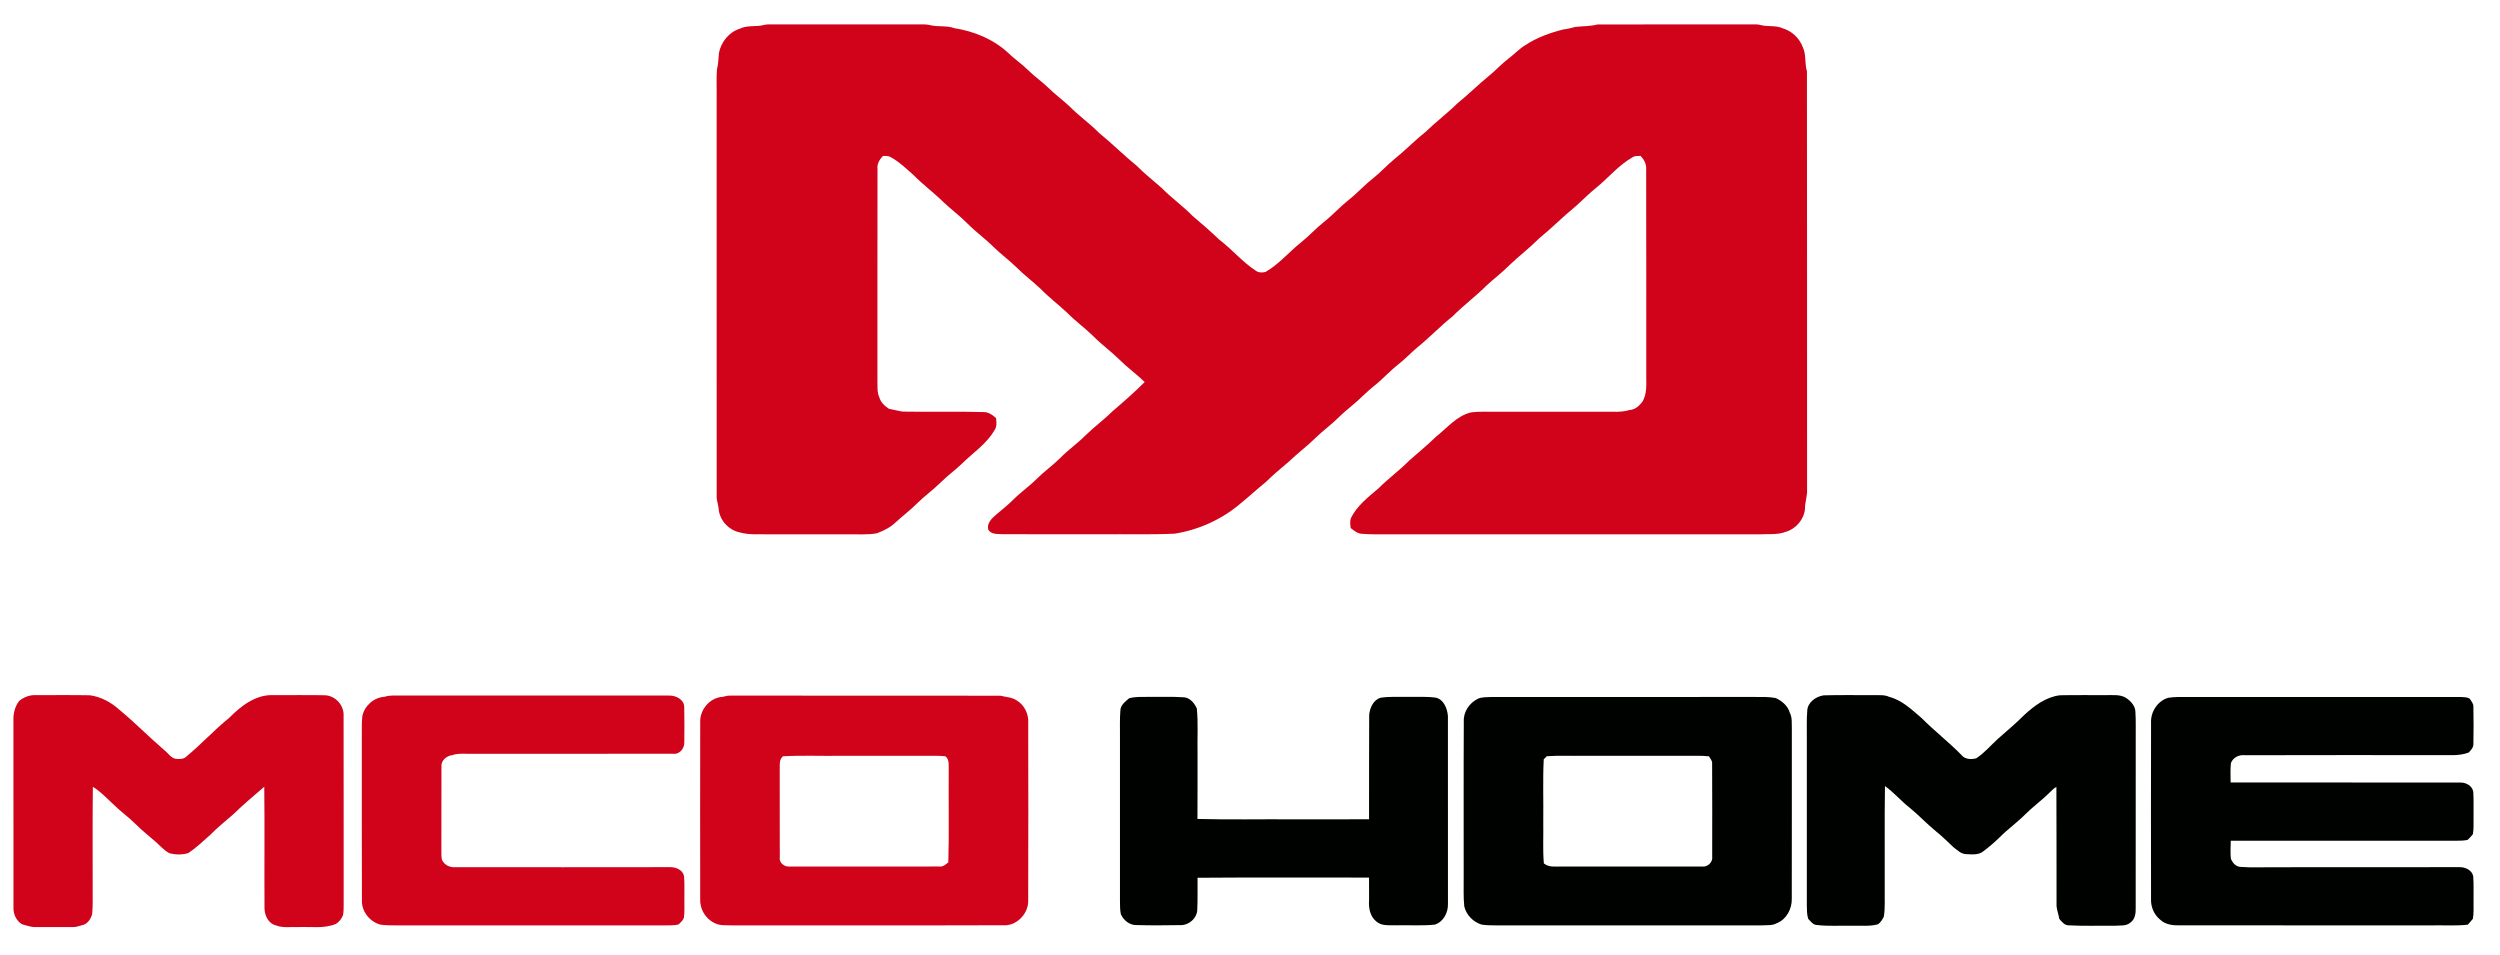
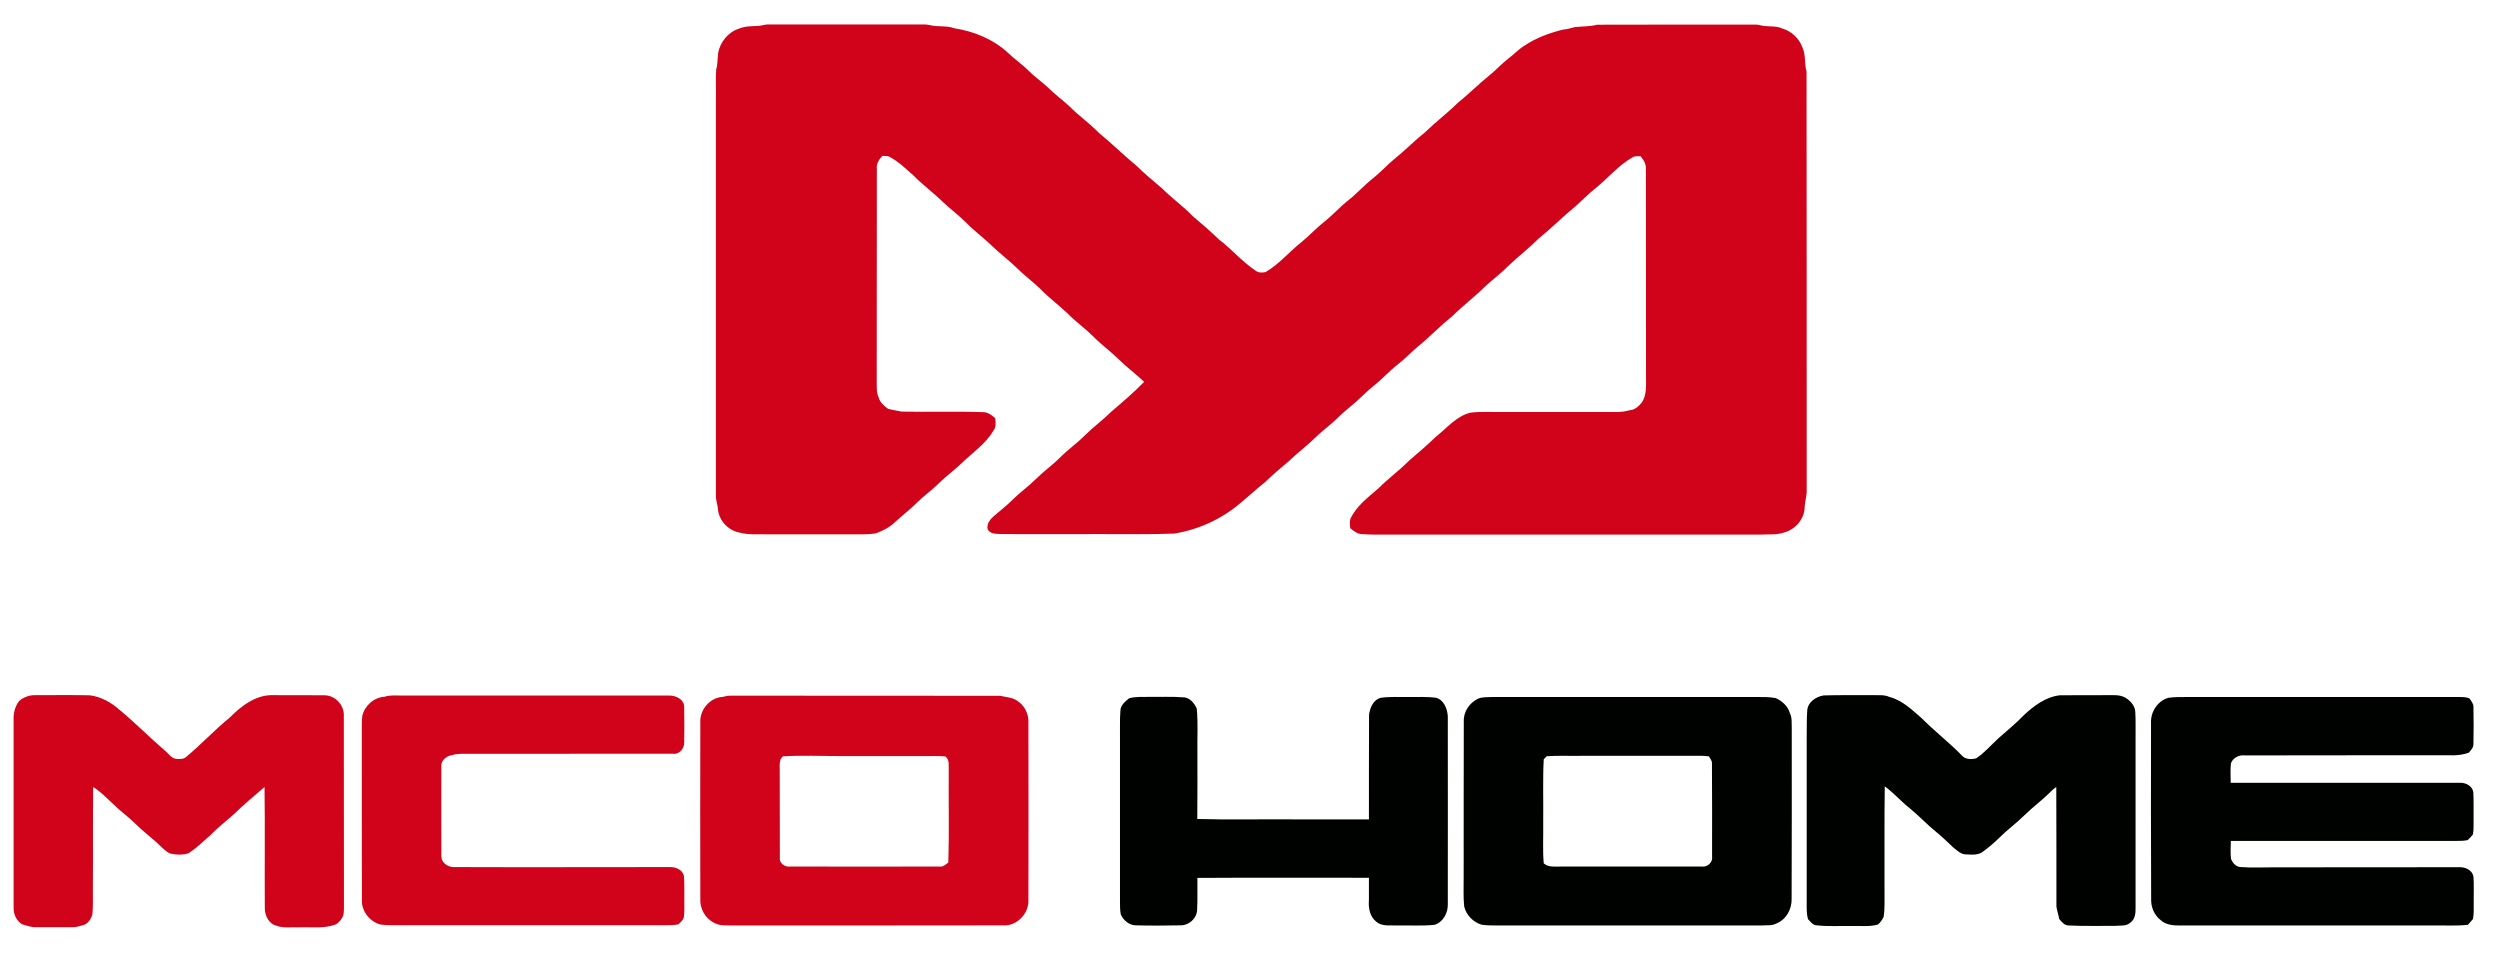
- <svg xmlns="http://www.w3.org/2000/svg" width="1892pt" height="722pt" viewBox="0 0 1892 722" version="1.1">
-   <g id="#ffffffff">
+ <svg xmlns="http://www.w3.org/2000/svg" version="1.1" id="Laag_1" x="0px" y="0px" viewBox="0 0 1892 722" style="enable-background:new 0 0 1892 722;" xml:space="preserve">
+   <style type="text/css">
+ 	.st0{fill:#D0031A;}
+ 	.st1{fill:#000200;}
+ </style>
+   <g id="_x23_ffffffff">
</g>
-   <g id="#d0031aff">
-     <path fill="#d0031a" opacity="1.00" d=" M 573.89 19.60 C 576.61 19.51 579.17 18.33 581.91 18.46 C 620.96 18.48 660.01 18.46 699.07 18.47 C 700.60 18.49 702.17 18.56 703.68 18.97 C 709.75 20.58 716.29 19.10 722.25 21.32 C 737.13 23.65 751.83 29.67 762.98 40.01 C 767.88 44.83 773.67 48.62 778.51 53.49 C 783.20 58.16 788.75 61.87 793.47 66.51 C 798.54 71.48 804.27 75.69 809.45 80.54 C 816.43 87.61 824.62 93.33 831.59 100.42 C 841.49 108.48 850.50 117.53 860.39 125.59 C 866.38 131.65 873.13 136.85 879.45 142.54 C 886.74 149.96 895.31 155.97 902.57 163.44 C 909.45 169.21 916.20 175.11 922.68 181.32 C 932.29 188.63 940.10 198.06 950.19 204.75 C 952.32 206.41 955.27 206.47 957.80 205.80 C 967.94 199.95 975.46 190.75 984.54 183.52 C 990.66 178.67 995.85 172.80 1001.99 167.97 C 1008.49 162.84 1014.01 156.60 1020.52 151.48 C 1027.01 146.34 1032.53 140.11 1039.06 135.02 C 1044.62 130.64 1049.35 125.32 1054.80 120.81 C 1063.12 114.17 1070.50 106.47 1078.85 99.86 C 1086.66 92.23 1095.43 85.65 1103.22 78.00 C 1111.47 71.37 1118.92 63.84 1127.13 57.17 C 1132.12 53.18 1136.33 48.33 1141.44 44.49 C 1145.84 41.23 1149.55 37.08 1154.28 34.24 C 1163.00 28.42 1172.99 24.85 1183.09 22.30 C 1186.16 21.96 1189.14 21.19 1192.13 20.39 C 1197.72 19.75 1203.41 19.94 1208.91 18.54 C 1247.94 18.35 1286.99 18.55 1326.03 18.44 C 1328.17 18.45 1330.37 18.37 1332.48 18.96 C 1337.96 20.42 1343.94 18.99 1349.21 21.44 C 1356.06 23.46 1361.78 28.85 1364.29 35.52 C 1367.10 41.28 1365.66 47.93 1367.49 53.96 C 1367.69 159.31 1367.48 264.67 1367.59 370.02 C 1367.93 375.12 1365.96 379.96 1366.01 385.05 C 1365.35 393.07 1359.14 400.30 1351.44 402.50 C 1345.27 404.91 1338.46 403.99 1332.00 404.38 C 1238.00 404.43 1144.00 404.38 1050.00 404.40 C 1043.65 404.38 1037.30 404.50 1030.97 404.00 C 1027.51 403.95 1024.72 401.65 1022.18 399.58 C 1021.90 397.20 1021.56 394.74 1022.25 392.41 C 1026.81 382.72 1035.54 376.24 1043.42 369.43 C 1050.74 362.04 1059.22 355.94 1066.53 348.54 C 1073.31 342.61 1080.24 336.86 1086.70 330.57 C 1095.10 323.96 1102.24 314.89 1113.03 312.15 C 1119.98 311.20 1127.01 311.73 1134.00 311.60 C 1160.66 311.60 1187.33 311.60 1214.00 311.60 C 1220.45 311.47 1227.04 312.25 1233.30 310.27 C 1237.44 310.07 1240.64 307.14 1243.00 303.98 C 1246.46 298.27 1245.90 291.41 1245.89 285.00 C 1245.84 232.64 1245.98 180.28 1245.82 127.92 C 1246.12 124.14 1244.12 120.73 1241.68 118.02 C 1239.48 118.06 1237.10 117.83 1235.23 119.19 C 1224.88 125.13 1217.24 134.57 1208.08 142.04 C 1202.49 146.44 1197.59 151.59 1192.27 156.28 C 1182.77 164.07 1174.13 172.82 1164.61 180.60 C 1157.62 187.65 1149.70 193.67 1142.52 200.51 C 1137.04 206.07 1130.80 210.78 1125.05 216.04 C 1116.88 224.25 1107.51 231.14 1099.36 239.37 C 1090.14 246.68 1082.07 255.28 1072.92 262.68 C 1067.96 266.77 1063.61 271.55 1058.54 275.52 C 1051.99 280.62 1046.49 286.88 1039.98 292.02 C 1034.06 296.73 1028.93 302.32 1023.06 307.08 C 1019.63 309.97 1016.15 312.81 1012.99 315.99 C 1007.64 321.34 1001.43 325.73 996.01 331.01 C 989.64 337.37 982.34 342.70 975.87 348.96 C 969.77 354.16 963.58 359.26 957.88 364.89 C 951.60 369.94 945.71 375.43 939.46 380.50 C 925.31 392.83 907.53 400.91 889.06 403.88 C 870.72 404.72 852.35 404.17 834.00 404.33 C 809.01 404.30 784.01 404.40 759.02 404.28 C 755.20 404.02 750.08 404.70 747.90 400.80 C 746.69 396.07 750.54 392.31 753.81 389.56 C 758.07 385.91 762.52 382.47 766.49 378.49 C 772.14 372.77 778.81 368.19 784.49 362.49 C 790.19 356.82 796.81 352.18 802.49 346.49 C 808.44 340.40 815.51 335.56 821.50 329.50 C 827.89 323.18 835.23 317.91 841.59 311.55 C 850.06 304.32 858.46 297.00 866.32 289.11 C 860.12 283.13 853.10 278.08 847.00 272.00 C 840.77 265.87 833.64 260.73 827.49 254.51 C 821.29 248.34 814.10 243.27 807.98 237.01 C 801.30 230.68 793.87 225.17 787.47 218.53 C 781.64 213.00 775.14 208.22 769.48 202.52 C 763.92 197.04 757.57 192.46 752.01 186.99 C 745.65 180.65 738.30 175.41 732.00 169.00 C 726.34 163.29 719.86 158.49 714.02 152.97 C 706.78 145.84 698.53 139.83 691.44 132.54 C 685.90 127.71 680.57 122.43 674.05 118.91 C 672.32 117.81 670.18 118.12 668.25 117.98 C 665.66 120.66 663.60 124.02 664.10 127.90 C 663.95 181.60 664.09 235.30 664.04 289.00 C 664.17 292.87 663.74 296.96 665.44 300.58 C 666.45 304.41 669.51 307.22 672.69 309.36 C 676.10 310.21 679.59 310.78 683.04 311.50 C 703.37 311.89 723.73 311.20 744.05 311.86 C 747.90 311.66 751.10 313.98 753.83 316.42 C 754.14 319.47 754.58 322.91 752.63 325.55 C 746.67 336.03 736.30 342.62 727.95 350.96 C 722.63 355.99 716.69 360.33 711.50 365.50 C 705.95 370.99 699.51 375.47 694.01 381.01 C 689.02 386.04 683.30 390.27 678.08 395.07 C 674.02 399.08 668.83 401.65 663.53 403.61 C 656.10 404.93 648.50 404.22 641.00 404.40 C 621.67 404.40 602.33 404.40 583.00 404.40 C 575.22 404.12 567.15 405.09 559.60 402.86 C 551.29 401.06 544.48 393.53 543.87 385.00 C 543.62 381.64 542.13 378.48 542.37 375.07 C 542.33 274.71 542.37 174.36 542.35 74.00 C 542.50 66.87 542.05 59.71 542.57 52.59 C 543.74 48.46 543.62 44.16 544.12 39.94 C 545.80 31.75 551.66 24.32 559.78 21.76 C 564.18 19.63 569.14 19.87 573.89 19.60 Z" />
-     <path fill="#d0031a" opacity="1.00" d=" M 14.49 530.50 C 17.91 527.64 22.41 525.89 26.90 526.08 C 40.59 526.11 54.28 525.93 67.96 526.18 C 76.47 527.29 84.34 531.63 90.63 537.39 C 102.27 547.02 112.85 557.82 124.31 567.68 C 127.42 570.03 129.64 574.32 133.98 574.37 C 136.32 574.48 139.02 574.51 140.81 572.75 C 152.12 563.46 161.96 552.55 173.36 543.37 C 182.27 534.33 193.60 525.46 206.98 526.07 C 219.97 526.13 232.97 525.93 245.95 526.17 C 253.97 526.53 260.55 533.90 260.03 541.92 C 260.15 589.27 260.03 636.63 260.09 683.99 C 260.04 686.86 260.16 689.79 259.59 692.64 C 258.52 695.28 256.72 697.72 254.24 699.21 C 245.30 702.94 235.43 701.23 226.00 701.60 C 220.24 701.31 214.22 702.52 208.72 700.30 C 203.00 698.92 200.14 692.55 200.17 687.10 C 199.98 656.54 200.36 625.97 199.99 595.41 C 192.21 602.13 184.27 608.71 176.91 615.92 C 170.93 621.28 164.55 626.18 158.96 631.97 C 153.63 636.66 148.47 641.63 142.55 645.57 C 138.02 647.03 132.99 646.91 128.40 645.79 C 124.25 643.75 121.26 640.13 117.86 637.13 C 112.93 632.72 107.63 628.73 102.99 624.00 C 97.29 618.34 90.69 613.67 85.01 607.99 C 80.33 603.56 75.79 598.85 70.28 595.44 C 69.93 621.29 70.23 647.15 70.13 673.00 C 70.02 679.28 70.43 685.59 69.73 691.85 C 68.73 695.52 66.18 699.42 62.18 700.18 C 59.85 700.80 57.55 701.73 55.09 701.61 C 45.71 701.60 36.32 701.58 26.93 701.62 C 23.36 701.74 20.00 700.33 16.59 699.46 C 12.39 696.85 10.06 691.92 10.19 687.04 C 10.16 639.67 10.20 592.29 10.17 544.92 C 10.00 539.85 11.37 534.53 14.49 530.50 Z" />
-     <path fill="#d0031a" opacity="1.00" d=" M 290.95 527.34 C 295.16 525.95 299.64 526.47 304.00 526.40 C 371.36 526.40 438.73 526.40 506.09 526.40 C 511.25 526.20 517.65 529.14 517.83 534.98 C 518.05 543.97 517.96 552.98 517.88 561.98 C 517.99 566.65 513.96 571.30 509.02 570.41 C 458.02 570.54 407.01 570.43 356.00 570.47 C 351.40 570.55 346.66 569.93 342.23 571.51 C 338.09 571.96 333.77 575.46 334.09 579.92 C 334.00 601.63 334.10 623.34 334.04 645.06 C 334.07 646.90 334.01 648.78 334.44 650.60 C 336.16 654.74 340.64 656.71 344.98 656.28 C 399.02 656.44 453.06 656.25 507.09 656.26 C 511.45 656.16 516.68 658.29 517.67 662.96 C 518.22 668.95 517.82 674.99 517.94 681.00 C 517.84 685.53 518.24 690.11 517.56 694.62 C 516.84 696.66 515.04 698.16 513.51 699.64 C 510.07 700.48 506.50 700.27 503.00 700.34 C 436.66 700.32 370.33 700.33 304.00 700.33 C 298.71 700.28 293.38 700.51 288.12 699.81 C 279.87 697.77 273.44 689.63 273.90 681.05 C 273.72 638.70 273.88 596.35 273.82 554.00 C 273.84 549.96 273.74 545.91 274.24 541.90 C 275.90 534.07 282.90 527.83 290.95 527.34 Z" />
-     <path fill="#d0031a" opacity="1.00" d=" M 546.96 527.37 C 548.91 526.85 550.88 526.35 552.93 526.45 C 620.98 526.53 689.04 526.38 757.09 526.52 C 761.35 527.58 766.06 527.63 769.77 530.27 C 775.36 533.76 778.57 540.47 778.16 547.01 C 778.24 591.69 778.29 636.38 778.14 681.06 C 778.67 691.29 769.38 701.09 758.98 700.23 C 690.66 700.47 622.33 700.27 554.01 700.33 C 549.53 700.08 544.66 700.76 540.59 698.46 C 533.71 695.24 529.43 687.57 529.92 680.02 C 529.85 635.67 529.83 591.31 529.93 546.96 C 529.36 537.28 537.13 527.88 546.96 527.37 M 592.53 572.37 C 589.65 574.76 590.14 578.62 590.10 581.97 C 590.15 604.33 590.05 626.69 590.15 649.05 C 589.52 653.26 594.09 656.32 597.93 655.78 C 635.63 655.80 673.33 655.85 711.03 655.76 C 713.74 656.15 715.72 654.16 717.68 652.63 C 718.37 629.43 717.77 606.20 717.99 582.99 C 717.77 579.34 718.80 574.89 715.47 572.35 C 710.66 571.82 705.82 572.02 701.00 572.00 C 679.33 572.00 657.67 572.00 636.00 572.00 C 621.51 572.22 606.99 571.53 592.53 572.37 Z" />
+   <g id="_x23_d0031aff">
+     <path class="st0" d="M573.9,19.6c2.7-0.1,5.3-1.3,8-1.1c39.1,0,78.1,0,117.2,0c1.5,0,3.1,0.1,4.6,0.5c6.1,1.6,12.6,0.1,18.6,2.4   c14.9,2.3,29.6,8.4,40.7,18.7c4.9,4.8,10.7,8.6,15.5,13.5c4.7,4.7,10.2,8.4,15,13c5.1,5,10.8,9.2,16,14c7,7.1,15.2,12.8,22.1,19.9   c9.9,8.1,18.9,17.1,28.8,25.2c6,6.1,12.7,11.3,19.1,16.9c7.3,7.4,15.9,13.4,23.1,20.9c6.9,5.8,13.6,11.7,20.1,17.9   c9.6,7.3,17.4,16.7,27.5,23.4c2.1,1.7,5.1,1.7,7.6,1.1c10.1-5.9,17.7-15.1,26.7-22.3c6.1-4.9,11.3-10.7,17.5-15.6   c6.5-5.1,12-11.4,18.5-16.5c6.5-5.1,12-11.4,18.5-16.5c5.6-4.4,10.3-9.7,15.7-14.2c8.3-6.6,15.7-14.3,24-20.9   c7.8-7.6,16.6-14.2,24.4-21.9c8.2-6.6,15.7-14.2,23.9-20.8c5-4,9.2-8.8,14.3-12.7c4.4-3.3,8.1-7.4,12.8-10.2   c8.7-5.8,18.7-9.4,28.8-11.9c3.1-0.3,6.1-1.1,9-1.9c5.6-0.6,11.3-0.4,16.8-1.8c39-0.2,78.1,0,117.1-0.1c2.1,0,4.3-0.1,6.4,0.5   c5.5,1.5,11.5,0,16.7,2.5c6.9,2,12.6,7.4,15.1,14.1c2.8,5.8,1.4,12.4,3.2,18.4c0.2,105.3,0,210.7,0.1,316.1c0.3,5.1-1.6,9.9-1.6,15   c-0.7,8-6.9,15.2-14.6,17.5c-6.2,2.4-13,1.5-19.4,1.9c-94,0-188,0-282,0c-6.3,0-12.7,0.1-19-0.4c-3.5,0-6.2-2.4-8.8-4.4   c-0.3-2.4-0.6-4.8,0.1-7.2c4.6-9.7,13.3-16.2,21.2-23c7.3-7.4,15.8-13.5,23.1-20.9c6.8-5.9,13.7-11.7,20.2-18   c8.4-6.6,15.5-15.7,26.3-18.4c6.9-0.9,14-0.4,21-0.5c26.7,0,53.3,0,80,0c6.4-0.1,13,0.6,19.3-1.3c4.1-0.2,7.3-3.1,9.7-6.3   c3.5-5.7,2.9-12.6,2.9-19c-0.1-52.4,0.1-104.7-0.1-157.1c0.3-3.8-1.7-7.2-4.1-9.9c-2.2,0-4.6-0.2-6.5,1.2   c-10.3,5.9-18,15.4-27.2,22.8c-5.6,4.4-10.5,9.6-15.8,14.2c-9.5,7.8-18.1,16.5-27.7,24.3c-7,7-14.9,13.1-22.1,19.9   c-5.5,5.6-11.7,10.3-17.5,15.5c-8.2,8.2-17.5,15.1-25.7,23.3c-9.2,7.3-17.3,15.9-26.4,23.3c-5,4.1-9.3,8.9-14.4,12.8   c-6.6,5.1-12.1,11.4-18.6,16.5c-5.9,4.7-11,10.3-16.9,15.1c-3.4,2.9-6.9,5.7-10.1,8.9c-5.3,5.4-11.6,9.7-17,15   c-6.4,6.4-13.7,11.7-20.1,17.9c-6.1,5.2-12.3,10.3-18,15.9c-6.3,5-12.2,10.5-18.4,15.6c-14.2,12.3-31.9,20.4-50.4,23.4   c-18.3,0.8-36.7,0.3-55.1,0.4c-25,0-50,0.1-75,0c-3.8-0.3-8.9,0.4-11.1-3.5c-1.2-4.7,2.6-8.5,5.9-11.2c4.3-3.6,8.7-7.1,12.7-11.1   c5.7-5.7,12.3-10.3,18-16c5.7-5.7,12.3-10.3,18-16c6-6.1,13-10.9,19-17c6.4-6.3,13.7-11.6,20.1-18c8.5-7.2,16.9-14.5,24.7-22.4   c-6.2-6-13.2-11-19.3-17.1c-6.2-6.1-13.4-11.3-19.5-17.5c-6.2-6.2-13.4-11.2-19.5-17.5c-6.7-6.3-14.1-11.8-20.5-18.5   c-5.8-5.5-12.3-10.3-18-16c-5.6-5.5-11.9-10.1-17.5-15.5c-6.4-6.3-13.7-11.6-20-18c-5.7-5.7-12.1-10.5-18-16   c-7.2-7.1-15.5-13.1-22.6-20.4c-5.5-4.8-10.9-10.1-17.4-13.6c-1.7-1.1-3.9-0.8-5.8-0.9c-2.6,2.7-4.7,6-4.2,9.9   c-0.1,53.7,0,107.4-0.1,161.1c0.1,3.9-0.3,8,1.4,11.6c1,3.8,4.1,6.6,7.2,8.8c3.4,0.9,6.9,1.4,10.3,2.1c20.3,0.4,40.7-0.3,61,0.4   c3.9-0.2,7,2.1,9.8,4.6c0.3,3,0.8,6.5-1.2,9.1c-6,10.5-16.3,17.1-24.7,25.4c-5.3,5-11.3,9.4-16.5,14.5c-5.5,5.5-12,10-17.5,15.5   c-5,5-10.7,9.3-15.9,14.1c-4.1,4-9.2,6.6-14.5,8.5c-7.4,1.3-15,0.6-22.5,0.8c-19.3,0-38.7,0-58,0c-7.8-0.3-15.8,0.7-23.4-1.5   c-8.3-1.8-15.1-9.3-15.7-17.9c-0.2-3.4-1.7-6.5-1.5-9.9c0-100.4,0-200.7,0-301.1c0.2-7.1-0.3-14.3,0.2-21.4c1.2-4.1,1-8.4,1.5-12.7   c1.7-8.2,7.5-15.6,15.7-18.2C564.2,19.6,569.1,19.9,573.9,19.6z" />
+     <path class="st0" d="M14.5,530.5c3.4-2.9,7.9-4.6,12.4-4.4c13.7,0,27.4-0.2,41.1,0.1c8.5,1.1,16.4,5.5,22.7,11.2   c11.6,9.6,22.2,20.4,33.7,30.3c3.1,2.4,5.3,6.6,9.7,6.7c2.3,0.1,5,0.1,6.8-1.6c11.3-9.3,21.2-20.2,32.6-29.4   c8.9-9,20.2-17.9,33.6-17.3c13,0.1,26-0.1,39,0.1c8,0.4,14.6,7.7,14.1,15.8c0.1,47.4,0,94.7,0.1,142.1c0,2.9,0.1,5.8-0.5,8.7   c-1.1,2.6-2.9,5.1-5.3,6.6c-8.9,3.7-18.8,2-28.2,2.4c-5.8-0.3-11.8,0.9-17.3-1.3c-5.7-1.4-8.6-7.8-8.6-13.2   c-0.2-30.6,0.2-61.1-0.2-91.7c-7.8,6.7-15.7,13.3-23.1,20.5c-6,5.4-12.4,10.3-17.9,16c-5.3,4.7-10.5,9.7-16.4,13.6   c-4.5,1.5-9.6,1.3-14.2,0.2c-4.1-2-7.1-5.7-10.5-8.7c-4.9-4.4-10.2-8.4-14.9-13.1c-5.7-5.7-12.3-10.3-18-16   c-4.7-4.4-9.2-9.1-14.7-12.5c-0.3,25.8,0,51.7-0.2,77.6c-0.1,6.3,0.3,12.6-0.4,18.8c-1,3.7-3.6,7.6-7.6,8.3   c-2.3,0.6-4.6,1.5-7.1,1.4c-9.4,0-18.8,0-28.2,0c-3.6,0.1-6.9-1.3-10.3-2.2c-4.2-2.6-6.5-7.5-6.4-12.4c0-47.4,0-94.8,0-142.1   C10,539.8,11.4,534.5,14.5,530.5z" />
+     <path class="st0" d="M291,527.3c4.2-1.4,8.7-0.9,13-0.9c67.4,0,134.7,0,202.1,0c5.2-0.2,11.6,2.7,11.7,8.6c0.2,9,0.1,18,0,27   c0.1,4.7-3.9,9.3-8.9,8.4c-51,0.1-102,0-153,0.1c-4.6,0.1-9.3-0.5-13.8,1c-4.1,0.5-8.5,4-8.1,8.4c-0.1,21.7,0,43.4,0,65.1   c0,1.8,0,3.7,0.4,5.5c1.7,4.1,6.2,6.1,10.5,5.7c54,0.2,108.1,0,162.1,0c4.4-0.1,9.6,2,10.6,6.7c0.5,6,0.2,12,0.3,18   c-0.1,4.5,0.3,9.1-0.4,13.6c-0.7,2-2.5,3.5-4,5c-3.4,0.8-7,0.6-10.5,0.7c-66.3,0-132.7,0-199,0c-5.3,0-10.6,0.2-15.9-0.5   c-8.2-2-14.7-10.2-14.2-18.8c-0.2-42.3,0-84.7-0.1-127c0-4-0.1-8.1,0.4-12.1C275.9,534.1,282.9,527.8,291,527.3z" />
+     <path class="st0" d="M547,527.4c1.9-0.5,3.9-1,6-0.9c68,0.1,136.1-0.1,204.2,0.1c4.3,1.1,9,1.1,12.7,3.8c5.6,3.5,8.8,10.2,8.4,16.7   c0.1,44.7,0.1,89.4,0,134c0.5,10.2-8.8,20-19.2,19.2c-68.3,0.2-136.6,0-205,0.1c-4.5-0.2-9.4,0.4-13.4-1.9   c-6.9-3.2-11.2-10.9-10.7-18.4c-0.1-44.4-0.1-88.7,0-133.1C529.4,537.3,537.1,527.9,547,527.4 M592.5,572.4   c-2.9,2.4-2.4,6.2-2.4,9.6c0.1,22.4,0,44.7,0.1,67.1c-0.6,4.2,3.9,7.3,7.8,6.7c37.7,0,75.4,0.1,113.1,0c2.7,0.4,4.7-1.6,6.6-3.1   c0.7-23.2,0.1-46.4,0.3-69.6c-0.2-3.6,0.8-8.1-2.5-10.6c-4.8-0.5-9.6-0.3-14.5-0.3c-21.7,0-43.3,0-65,0   C621.5,572.2,607,571.5,592.5,572.4z" />
  </g>
-   <g id="#000200ff">
-     <path fill="#000200" opacity="1.00" d=" M 1367.73 537.97 C 1367.91 531.56 1374.23 527.12 1380.09 526.23 C 1392.72 525.86 1405.36 526.17 1418.00 526.07 C 1421.94 526.21 1426.11 525.64 1429.79 527.40 C 1439.54 529.91 1446.98 537.20 1454.42 543.56 C 1464.05 553.30 1474.96 561.66 1484.52 571.48 C 1487.14 574.77 1491.89 574.88 1495.66 573.87 C 1501.86 569.81 1506.63 564.02 1512.10 559.08 C 1518.76 553.08 1525.75 547.44 1532.03 541.02 C 1539.62 534.06 1548.45 527.44 1558.95 526.18 C 1570.63 525.93 1582.32 526.13 1594.00 526.06 C 1599.01 526.19 1604.41 525.37 1608.91 528.13 C 1612.57 530.47 1616.05 534.32 1616.09 538.91 C 1616.52 545.93 1616.23 552.97 1616.32 560.00 C 1616.30 602.33 1616.35 644.67 1616.29 687.00 C 1616.42 691.06 1615.88 695.71 1612.28 698.21 C 1609.21 700.99 1604.77 700.26 1600.98 700.59 C 1589.31 700.45 1577.62 700.94 1565.97 700.31 C 1562.53 700.52 1560.49 697.67 1558.47 695.39 C 1557.98 692.16 1556.73 689.10 1556.39 685.87 C 1556.27 655.76 1556.49 625.64 1556.28 595.52 C 1554.20 596.61 1552.64 598.39 1550.98 599.99 C 1545.10 605.80 1538.34 610.64 1532.50 616.50 C 1526.50 622.54 1519.50 627.46 1513.51 633.50 C 1509.64 637.33 1505.48 640.86 1501.14 644.13 C 1497.57 647.25 1492.35 646.62 1487.97 646.40 C 1484.18 646.36 1481.47 643.48 1478.63 641.40 C 1474.29 637.40 1470.17 633.16 1465.55 629.48 C 1458.39 623.68 1452.14 616.90 1444.99 611.10 C 1438.55 606.01 1433.24 599.66 1426.54 594.89 C 1426.13 621.25 1426.48 647.63 1426.36 674.00 C 1426.22 680.59 1426.78 687.26 1425.66 693.80 C 1424.58 695.94 1423.27 698.00 1421.34 699.47 C 1415.06 701.28 1408.43 700.38 1402.00 700.60 C 1393.01 700.39 1383.98 701.11 1375.04 700.05 C 1372.05 699.98 1370.35 697.27 1368.45 695.38 C 1367.40 692.02 1367.46 688.46 1367.41 684.99 C 1367.41 642.66 1367.41 600.33 1367.41 558.00 C 1367.50 551.32 1367.15 544.63 1367.73 537.97 Z" />
-     <path fill="#000200" opacity="1.00" d=" M 854.57 528.42 C 859.58 527.07 864.85 527.49 870.00 527.40 C 878.34 527.52 886.70 527.12 895.04 527.67 C 900.09 527.48 903.88 531.93 905.75 536.16 C 906.88 547.39 906.04 558.73 906.30 570.00 C 906.26 586.59 906.38 603.19 906.23 619.78 C 930.47 620.44 954.75 619.88 979.00 620.07 C 998.03 620.03 1017.07 620.13 1036.10 620.02 C 1036.21 593.64 1036.00 567.26 1036.20 540.88 C 1036.76 535.61 1039.40 529.47 1045.03 528.01 C 1051.97 527.00 1059.01 527.53 1066.00 527.40 C 1072.98 527.54 1080.03 526.97 1086.96 528.05 C 1092.85 529.71 1095.34 536.37 1095.78 541.92 C 1095.86 589.30 1095.80 636.69 1095.81 684.08 C 1096.00 690.65 1092.39 697.72 1085.84 699.76 C 1076.27 700.75 1066.61 700.05 1057.01 700.27 C 1051.82 699.98 1045.85 701.16 1041.64 697.39 C 1036.71 693.53 1035.65 686.88 1036.12 680.99 C 1036.11 675.38 1036.16 669.77 1036.09 664.15 C 992.83 664.21 949.56 663.94 906.31 664.29 C 906.20 672.21 906.49 680.14 906.11 688.06 C 906.14 694.82 899.71 700.45 893.07 700.13 C 882.03 700.33 870.97 700.40 859.94 700.09 C 854.76 700.16 850.25 696.42 848.24 691.82 C 847.59 688.59 847.63 685.27 847.59 681.99 C 847.59 640.66 847.59 599.33 847.59 558.00 C 847.68 551.32 847.34 544.62 847.88 537.95 C 847.84 533.67 851.64 530.94 854.57 528.42 Z" />
-     <path fill="#000200" opacity="1.00" d=" M 1118.71 528.68 C 1121.96 527.41 1125.58 527.67 1129.02 527.48 C 1195.35 527.45 1261.68 527.48 1328.00 527.46 C 1333.27 527.51 1338.60 527.25 1343.81 528.26 C 1348.64 530.41 1353.03 534.22 1354.55 539.43 C 1356.41 543.00 1355.90 547.13 1356.06 551.01 C 1356.03 594.02 1356.12 637.03 1356.01 680.04 C 1356.29 687.72 1352.01 695.77 1344.68 698.70 C 1341.12 700.67 1336.87 700.05 1332.98 700.32 C 1265.99 700.35 1199.00 700.33 1132.01 700.33 C 1128.42 700.26 1124.81 700.32 1121.27 699.73 C 1114.92 697.80 1109.63 692.40 1108.15 685.91 C 1107.38 678.63 1107.83 671.30 1107.71 664.00 C 1107.77 624.66 1107.58 585.32 1107.80 545.99 C 1107.41 538.61 1112.17 531.80 1118.71 528.68 M 1170.60 572.31 C 1169.90 573.14 1169.13 573.90 1168.30 574.59 C 1167.53 590.37 1168.15 606.20 1167.95 622.00 C 1168.16 632.46 1167.49 642.96 1168.38 653.40 C 1172.22 656.67 1177.35 655.67 1182.01 655.80 C 1217.36 655.78 1252.71 655.84 1288.07 655.77 C 1292.32 656.46 1296.54 652.36 1295.79 648.07 C 1295.79 624.69 1295.90 601.30 1295.74 577.92 C 1295.98 575.73 1294.30 574.17 1293.39 572.39 C 1290.26 572.03 1287.12 571.93 1283.99 571.99 C 1255.33 572.01 1226.66 572.00 1198.00 572.00 C 1188.87 572.15 1179.71 571.66 1170.60 572.31 Z" />
-     <path fill="#000200" opacity="1.00" d=" M 1627.92 546.95 C 1627.50 538.70 1632.96 530.33 1641.02 528.05 C 1645.97 527.32 1651.00 527.48 1656.00 527.47 C 1724.67 527.47 1793.33 527.46 1862.00 527.47 C 1864.36 527.61 1866.98 527.46 1869.09 528.79 C 1870.33 530.68 1872.01 532.54 1871.87 534.97 C 1872.04 544.32 1872.06 553.68 1871.86 563.02 C 1872.00 565.66 1870.00 567.65 1868.38 569.48 C 1860.90 572.40 1852.84 571.28 1845.00 571.47 C 1796.33 571.52 1747.66 571.36 1698.99 571.55 C 1694.50 571.03 1690.08 573.18 1688.38 577.40 C 1687.79 582.29 1688.20 587.24 1688.13 592.17 C 1746.11 592.26 1804.09 592.15 1862.08 592.22 C 1866.34 592.19 1871.02 594.68 1871.77 599.19 C 1872.20 605.78 1871.87 612.39 1871.98 619.00 C 1871.87 623.10 1872.27 627.27 1871.46 631.33 C 1870.26 632.88 1868.92 634.33 1867.46 635.63 C 1864.68 636.27 1861.80 636.22 1858.99 636.27 C 1802.07 636.26 1745.16 636.27 1688.25 636.27 C 1688.12 640.78 1687.87 645.32 1688.31 649.82 C 1689.52 653.00 1692.25 656.10 1695.93 656.08 C 1703.94 656.70 1711.98 656.27 1720.00 656.33 C 1767.04 656.38 1814.07 656.28 1861.10 656.26 C 1865.61 656.11 1870.82 658.41 1871.75 663.21 C 1872.21 669.46 1871.87 675.73 1871.98 682.00 C 1871.87 686.44 1872.29 690.95 1871.49 695.35 C 1870.26 696.91 1868.87 698.32 1867.58 699.81 C 1858.42 700.81 1849.19 700.13 1840.00 700.33 C 1776.67 700.32 1713.35 700.37 1650.03 700.31 C 1644.70 700.44 1638.94 699.90 1634.90 696.08 C 1630.09 692.26 1627.58 686.10 1627.91 680.02 C 1627.84 635.66 1627.81 591.31 1627.92 546.95 Z" />
+   <g id="_x23_000200ff">
+     <path class="st1" d="M1367.7,538c0.2-6.4,6.5-10.8,12.4-11.7c12.6-0.4,25.3-0.1,37.9-0.2c3.9,0.1,8.1-0.4,11.8,1.3   c9.8,2.5,17.2,9.8,24.6,16.2c9.6,9.7,20.5,18.1,30.1,27.9c2.6,3.3,7.4,3.4,11.1,2.4c6.2-4.1,11-9.8,16.4-14.8   c6.7-6,13.7-11.6,19.9-18.1c7.6-7,16.4-13.6,26.9-14.8c11.7-0.2,23.4,0,35.1-0.1c5,0.1,10.4-0.7,14.9,2.1c3.7,2.3,7.1,6.2,7.2,10.8   c0.4,7,0.1,14.1,0.2,21.1c0,42.3,0,84.7,0,127c0.1,4.1-0.4,8.7-4,11.2c-3.1,2.8-7.5,2-11.3,2.4c-11.7-0.1-23.4,0.3-35-0.3   c-3.4,0.2-5.5-2.6-7.5-4.9c-0.5-3.2-1.7-6.3-2.1-9.5c-0.1-30.1,0.1-60.2-0.1-90.3c-2.1,1.1-3.6,2.9-5.3,4.5   c-5.9,5.8-12.6,10.7-18.5,16.5c-6,6-13,11-19,17c-3.9,3.8-8,7.4-12.4,10.6c-3.6,3.1-8.8,2.5-13.2,2.3c-3.8,0-6.5-2.9-9.3-5   c-4.3-4-8.5-8.2-13.1-11.9c-7.2-5.8-13.4-12.6-20.6-18.4c-6.4-5.1-11.8-11.4-18.4-16.2c-0.4,26.4-0.1,52.7-0.2,79.1   c-0.1,6.6,0.4,13.3-0.7,19.8c-1.1,2.1-2.4,4.2-4.3,5.7c-6.3,1.8-12.9,0.9-19.3,1.1c-9-0.2-18,0.5-27-0.5c-3-0.1-4.7-2.8-6.6-4.7   c-1-3.4-1-6.9-1-10.4c0-42.3,0-84.7,0-127C1367.5,551.3,1367.2,544.6,1367.7,538z" />
+     <path class="st1" d="M854.6,528.4c5-1.3,10.3-0.9,15.4-1c8.3,0.1,16.7-0.3,25,0.3c5.1-0.2,8.8,4.3,10.7,8.5   c1.1,11.2,0.3,22.6,0.5,33.8c0,16.6,0.1,33.2-0.1,49.8c24.2,0.7,48.5,0.1,72.8,0.3c19,0,38.1,0.1,57.1,0   c0.1-26.4-0.1-52.8,0.1-79.1c0.6-5.3,3.2-11.4,8.8-12.9c6.9-1,14-0.5,21-0.6c7,0.1,14-0.4,21,0.6c5.9,1.7,8.4,8.3,8.8,13.9   c0.1,47.4,0,94.8,0,142.2c0.2,6.6-3.4,13.6-10,15.7c-9.6,1-19.2,0.3-28.8,0.5c-5.2-0.3-11.2,0.9-15.4-2.9c-4.9-3.9-6-10.5-5.5-16.4   c0-5.6,0-11.2,0-16.8c-43.3,0.1-86.5-0.2-129.8,0.1c-0.1,7.9,0.2,15.9-0.2,23.8c0,6.8-6.4,12.4-13,12.1c-11,0.2-22.1,0.3-33.1,0   c-5.2,0.1-9.7-3.7-11.7-8.3c-0.6-3.2-0.6-6.5-0.6-9.8c0-41.3,0-82.7,0-124c0.1-6.7-0.2-13.4,0.3-20   C847.8,533.7,851.6,530.9,854.6,528.4z" />
+     <path class="st1" d="M1118.7,528.7c3.2-1.3,6.9-1,10.3-1.2c66.3,0,132.7,0,199,0c5.3,0,10.6-0.2,15.8,0.8c4.8,2.1,9.2,6,10.7,11.2   c1.9,3.6,1.3,7.7,1.5,11.6c0,43,0.1,86-0.1,129c0.3,7.7-4,15.7-11.3,18.7c-3.6,2-7.8,1.3-11.7,1.6c-67,0-134,0-201,0   c-3.6-0.1-7.2,0-10.7-0.6c-6.3-1.9-11.6-7.3-13.1-13.8c-0.8-7.3-0.3-14.6-0.4-21.9c0.1-39.3-0.1-78.7,0.1-118   C1107.4,538.6,1112.2,531.8,1118.7,528.7 M1170.6,572.3c-0.7,0.8-1.5,1.6-2.3,2.3c-0.8,15.8-0.2,31.6-0.4,47.4   c0.2,10.5-0.5,21,0.4,31.4c3.8,3.3,9,2.3,13.6,2.4c35.3,0,70.7,0,106.1,0c4.2,0.7,8.5-3.4,7.7-7.7c0-23.4,0.1-46.8-0.1-70.2   c0.2-2.2-1.4-3.8-2.3-5.5c-3.1-0.4-6.3-0.5-9.4-0.4c-28.7,0-57.3,0-86,0C1188.9,572.2,1179.7,571.7,1170.6,572.3z" />
+     <path class="st1" d="M1627.9,547c-0.4-8.2,5-16.6,13.1-18.9c4.9-0.7,10-0.6,15-0.6c68.7,0,137.3,0,206,0c2.4,0.1,5,0,7.1,1.3   c1.2,1.9,2.9,3.8,2.8,6.2c0.2,9.4,0.2,18.7,0,28.1c0.1,2.6-1.9,4.6-3.5,6.5c-7.5,2.9-15.5,1.8-23.4,2c-48.7,0.1-97.3-0.1-146,0.1   c-4.5-0.5-8.9,1.6-10.6,5.9c-0.6,4.9-0.2,9.8-0.2,14.8c58,0.1,116,0,173.9,0c4.3,0,8.9,2.5,9.7,7c0.4,6.6,0.1,13.2,0.2,19.8   c-0.1,4.1,0.3,8.3-0.5,12.3c-1.2,1.5-2.5,3-4,4.3c-2.8,0.6-5.7,0.6-8.5,0.6c-56.9,0-113.8,0-170.7,0c-0.1,4.5-0.4,9,0.1,13.5   c1.2,3.2,3.9,6.3,7.6,6.3c8,0.6,16,0.2,24.1,0.2c47,0,94.1,0,141.1-0.1c4.5-0.2,9.7,2.1,10.7,7c0.5,6.2,0.1,12.5,0.2,18.8   c-0.1,4.4,0.3,9-0.5,13.3c-1.2,1.6-2.6,3-3.9,4.5c-9.2,1-18.4,0.3-27.6,0.5c-63.3,0-126.7,0-190,0c-5.3,0.1-11.1-0.4-15.1-4.2   c-4.8-3.8-7.3-10-7-16.1C1627.8,635.7,1627.8,591.3,1627.9,547z" />
  </g>
</svg>
